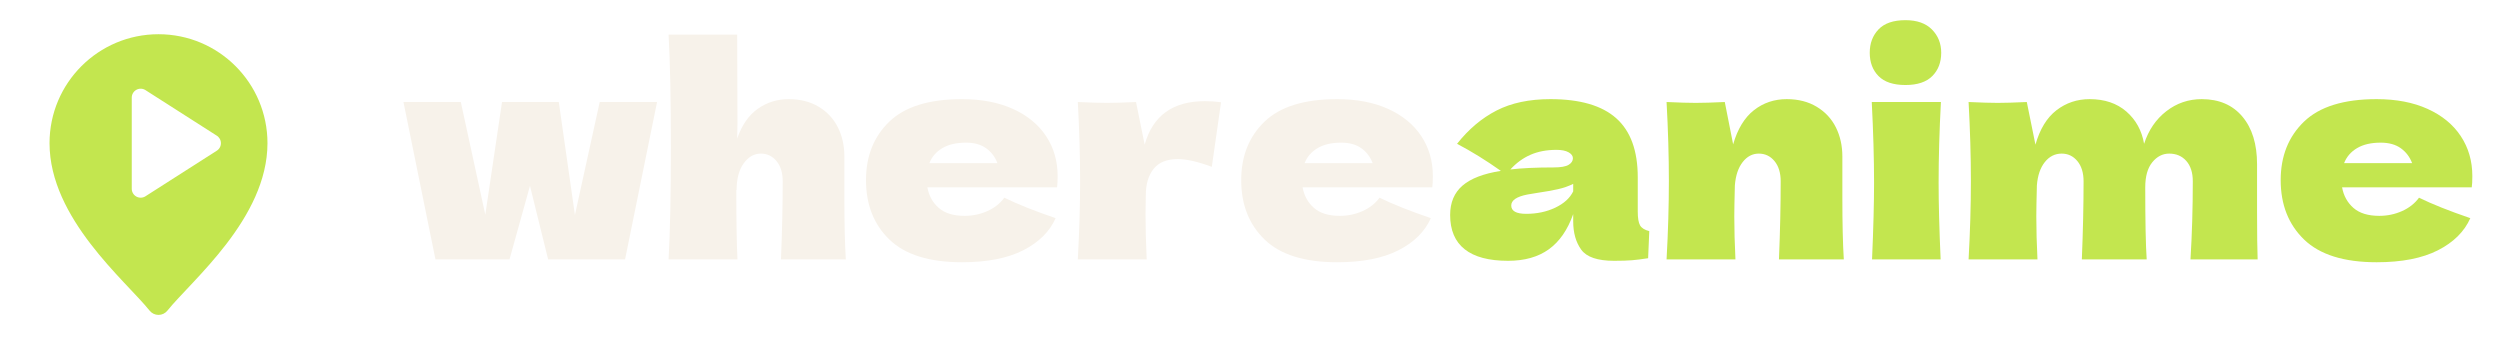
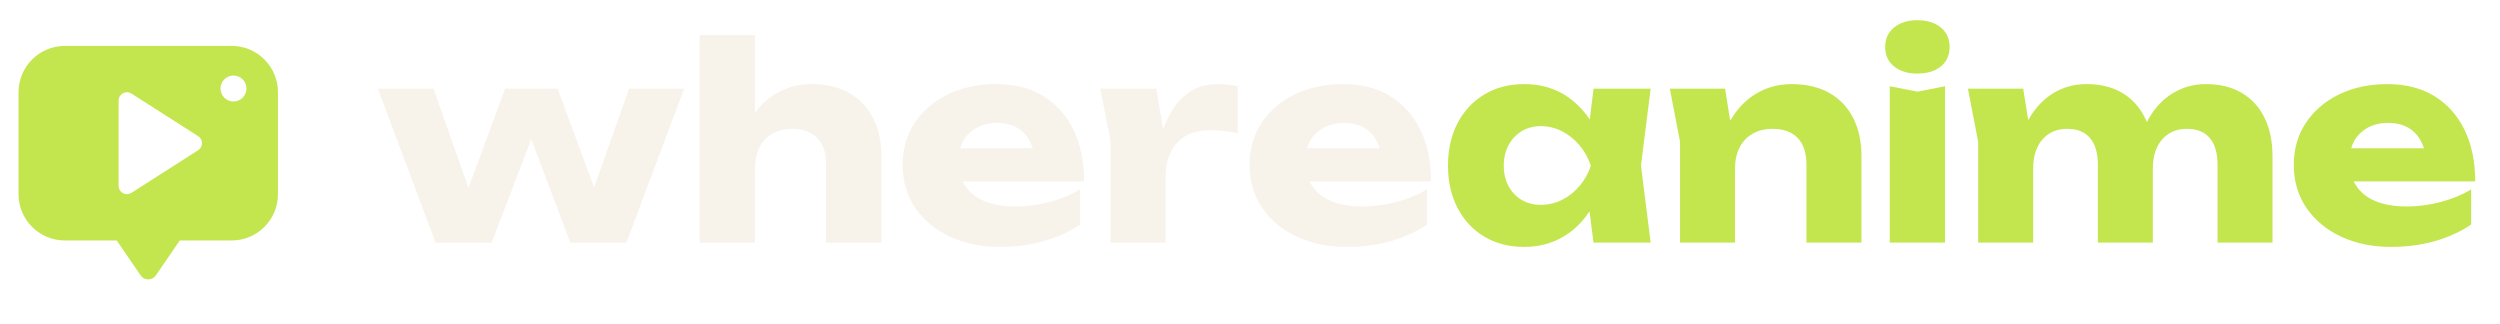
- <svg xmlns="http://www.w3.org/2000/svg" viewBox="0 0 347 48" width="347" height="48">
+ <svg xmlns="http://www.w3.org/2000/svg" viewBox="0 0 371 48" width="371" height="48">
  <g color="#c3e64f" transform="translate(0 2) scale(1.375)">
-     <path fill="currentColor" fill-rule="evenodd" d="M16 2a11 11 0 0 1 11 11c0 7.6-7.7 13.9-10.1 16.9a1.15 1.15 0 0 1-1.8 0C12.7 26.9 5 20.6 5 13A11 11 0 0 1 16 2Z M13.3 8.4a0.9 0.9 0 0 1 1.35-0.78l7.2 4.6a0.9 0.9 0 0 1 0 1.56l-7.2 4.6a0.9 0.9 0 0 1-1.35-0.78Z" />
+     <path fill="currentColor" fill-rule="evenodd" d="M7 3.5h18a5 5 0 0 1 5 5v11a5 5 0 0 1-5 5h-5.6l-2.6 3.8a1 1 0 0 1-1.6 0l-2.6-3.8H7a5 5 0 0 1-5-5v-11a5 5 0 0 1 5-5Z M25.2 6.7a1.4 1.4 0 1 1 0 2.8a1.4 1.4 0 1 1 0-2.8Z M12.8 9.4a0.9 0.9 0 0 1 1.35-0.78l7.2 4.6a0.9 0.9 0 0 1 0 1.56l-7.2 4.6a0.9 0.9 0 0 1-1.35-0.78Z" />
  </g>
  <g transform="translate(56 36)">
    <g fill="#f7f2ea">
-       <path transform="translate(0.00 0) scale(0.04 -0.04)" d="M595 154L681 546L880 546L769 0L502 0L439 255L368 0L111 0L0 546L199 546L284 155L342 546L539 546Z" />
-       <path transform="translate(35.20 0) scale(0.04 -0.04)" d="M430 0Q436 147 436 271Q436 315 414.5 341Q393 367 360 367Q325 367 300.5 333Q276 299 276 240L275 242Q275 79 279 0L40 0Q48 144 48 390Q48 636 40 780L278 780L279 472L278 419Q302 489 349.5 522.5Q397 556 457 556Q517 556 561 529.5Q605 503 627.5 458Q650 413 650 357L650 213Q650 80 655 0Z" />
-       <path transform="translate(63.00 0) scale(0.04 -0.04)" d="M569 250L243 250Q251 206 282.5 178.5Q314 151 372 151Q414 151 451 167.5Q488 184 510 214Q577 181 688 143Q657 73 575.5 31.5Q494 -10 363 -10Q193 -10 111.5 68.5Q30 147 30 275Q30 400 111 478Q192 556 363 556Q465 556 540 522Q615 488 655 427.5Q695 367 695 289Q695 263 693 250ZM377 405Q327 405 295 386Q263 367 250 334L486 334Q474 366 447 385.5Q420 405 377 405Z" />
-       <path transform="translate(92.00 0) scale(0.04 -0.04)" d="M272 398Q314 549 481 549Q510 549 537 545L505 321Q433 348 387 348Q330 348 303 314Q276 280 276 223L276 224L275 158Q275 87 279 0L40 0Q48 144 48 272Q48 400 40 546Q106 543 141 543Q178 543 242 546Z" />
-       <path transform="translate(115.08 0) scale(0.04 -0.04)" d="M569 250L243 250Q251 206 282.5 178.5Q314 151 372 151Q414 151 451 167.5Q488 184 510 214Q577 181 688 143Q657 73 575.5 31.5Q494 -10 363 -10Q193 -10 111.5 68.5Q30 147 30 275Q30 400 111 478Q192 556 363 556Q465 556 540 522Q615 488 655 427.5Q695 367 695 289Q695 263 693 250ZM377 405Q327 405 295 386Q263 367 250 334L486 334Q474 366 447 385.5Q420 405 377 405Z" />
+       <path transform="translate(0.00 0) scale(0.04 -0.04)" d="M804 204L934 571L1138 571L924 0L716 0L571 384L424 0L216 0L2 571L208 571L338 203L474 571L669 571Z" />
+       <path transform="translate(45.60 0) scale(0.04 -0.04)" d="M56 770L261 770L261 481Q296 529 345 556Q402 588 470 588Q553 588 610.5 555Q668 522 699 462Q730 402 730 320L730 0L525 0L525 290Q525 354 492.5 388Q460 422 399 422Q357 422 325.5 404Q294 386 277.5 353Q261 320 261 275L261 0L56 0Z" />
+       <path transform="translate(76.76 0) scale(0.04 -0.04)" d="M391 -16Q287 -16 205.5 22Q124 60 77 128.5Q30 197 30 288Q30 377 75 444.5Q120 512 198.5 550Q277 588 376 588Q479 588 551.5 543.5Q624 499 663.5 418Q703 337 703 227L252 227Q256 219 261 212Q285 174 332.5 154Q380 134 449 134Q512 134 574.5 150.5Q637 167 688 197L688 67Q629 27 553.5 5.5Q478 -16 391 -16ZM243 350L513 350Q507 367 499 382Q481 412 451.5 428Q422 444 381 444Q336 444 304 426Q272 408 254 377Q247 364 243 350Z" />
+       <path transform="translate(106.12 0) scale(0.04 -0.04)" d="M29 571L237 571L262 419Q277 462 300 497Q327 539 368 563.5Q409 588 468 588Q485 588 503 586Q521 584 539 580L539 406Q509 412 482.5 414.5Q456 417 434 417Q390 417 353 399.5Q316 382 293.5 342Q271 302 271 235L271 0L67 0L67 379Z" />
+       <path transform="translate(128.24 0) scale(0.04 -0.04)" d="M391 -16Q287 -16 205.5 22Q124 60 77 128.5Q30 197 30 288Q30 377 75 444.5Q120 512 198.5 550Q277 588 376 588Q479 588 551.5 543.5Q624 499 663.5 418Q703 337 703 227L252 227Q256 219 261 212Q285 174 332.5 154Q380 134 449 134Q512 134 574.5 150.5Q637 167 688 197L688 67Q629 27 553.5 5.5Q478 -16 391 -16ZM243 350L513 350Q507 367 499 382Q481 412 451.5 428Q422 444 381 444Q336 444 304 426Q272 408 254 377Q247 364 243 350Z" />
    </g>
-     <g transform="translate(144.08 0)">
+     <g transform="translate(157.60 0)">
      <g fill="#c3e64f">
-         <path transform="translate(0.00 0) scale(0.04 -0.04)" d="M681 166Q681 132 689 118Q697 104 721 98L717 4Q685 -1 661.5 -3Q638 -5 599 -5Q513 -5 485 33.5Q457 72 457 132L457 157Q428 75 372.5 35Q317 -5 231 -5Q131 -5 80.5 35Q30 75 30 154Q30 219 73 256Q116 293 206 307Q130 361 54 401Q114 477 191 516.5Q268 556 378 556Q532 556 606.5 489.5Q681 423 681 285ZM399 380Q348 380 309 363Q270 346 239 312Q299 319 389 319Q426 319 441 328Q456 337 456 351Q456 363 441 371.5Q426 380 399 380ZM294 158Q350 158 395 179.5Q440 201 457 236L457 262Q433 250 404 243.5Q375 237 334 231L298 225Q242 214 242 187Q242 158 294 158Z" />
-         <path transform="translate(29.64 0) scale(0.04 -0.04)" d="M430 0Q436 147 436 271Q436 315 414.5 341Q393 367 360 367Q327 367 304 337.5Q281 308 277 257Q275 181 275 149Q275 81 279 0L40 0Q48 144 48 272Q48 400 40 546Q106 543 141 543Q178 543 242 546L271 399Q294 479 343 517.5Q392 556 457 556Q517 556 561 529.5Q605 503 627.5 458Q650 413 650 357L650 213Q650 80 655 0Z" />
-         <path transform="translate(57.44 0) scale(0.04 -0.04)" d="M174 605Q111 605 80.5 636Q50 667 50 717Q50 766 80.5 798Q111 830 174 830Q234 830 266 797.5Q298 765 298 717Q298 667 267 636Q236 605 174 605ZM58 0Q65 161 65 266Q65 391 57 546L297 546Q289 397 289 266Q289 156 296 0Z" />
-         <path transform="translate(71.36 0) scale(0.04 -0.04)" d="M815 0Q823 131 823 271Q823 316 800.5 341.5Q778 367 741 367Q707 367 682.5 337Q658 307 658 250L658 251Q658 74 663 0L438 0Q444 147 444 271Q444 315 422.5 341Q401 367 368 367Q333 367 309.5 337.5Q286 308 282 257Q280 181 280 149Q280 81 284 0L45 0Q53 144 53 272Q53 400 45 546Q111 543 146 543Q183 543 247 546L277 398Q300 479 350 517.5Q400 556 465 556Q543 556 592.5 513Q642 470 654 401Q677 472 731 514Q785 556 854 556Q944 556 995 495.5Q1046 435 1046 330L1046 164Q1046 51 1048 0Z" />
-         <path transform="translate(115.28 0) scale(0.04 -0.04)" d="M569 250L243 250Q251 206 282.5 178.5Q314 151 372 151Q414 151 451 167.5Q488 184 510 214Q577 181 688 143Q657 73 575.5 31.5Q494 -10 363 -10Q193 -10 111.5 68.5Q30 147 30 275Q30 400 111 478Q192 556 363 556Q465 556 540 522Q615 488 655 427.5Q695 367 695 289Q695 263 693 250ZM377 405Q327 405 295 386Q263 367 250 334L486 334Q474 366 447 385.5Q420 405 377 405Z" />
+         <path transform="translate(0.00 0) scale(0.04 -0.04)" d="M572 0L557 116Q518 56 460 22Q396 -16 315 -16Q231 -16 167.5 21.5Q104 59 68 127.5Q32 196 32 285Q32 376 68 444Q104 512 167.5 550Q231 588 315 588Q396 588 460 551Q518 516 558 457L572 571L784 571L748 286L784 0ZM239 285Q239 243 256.5 210Q274 177 305 158.5Q336 140 376 140Q418 140 455 158.5Q492 177 520 210Q548 243 562 285Q548 328 520 361Q492 394 455 413Q418 432 376 432Q336 432 305 413Q274 394 256.5 361Q239 328 239 285Z" />
+         <path transform="translate(33.04 0) scale(0.04 -0.04)" d="M29 571L234 571L253 452Q256 457 259 462Q298 524 355 556Q412 588 481 588Q563 588 621 555Q679 522 709.5 462Q740 402 740 320L740 0L536 0L536 290Q536 354 503.5 388Q471 422 410 422Q368 422 336.5 404Q305 386 288 353Q271 320 271 275L271 0L67 0L67 374Z" />
+         <path transform="translate(64.60 0) scale(0.04 -0.04)" d="M56 580L159 560L261 580L261 0L56 0ZM158 627Q105 627 72 653.5Q39 680 39 726Q39 771 72 798Q105 825 158 825Q213 825 245.5 798Q278 771 278 726Q278 680 245.5 653.5Q213 627 158 627Z" />
+         <path transform="translate(77.28 0) scale(0.04 -0.04)" d="M29 571L234 571L253 454Q255 458 257 462Q294 524 348.5 556Q403 588 468 588Q547 588 602 555Q657 522 686 462Q690 455 693 447Q696 454 701 462Q737 524 792 556Q847 588 911 588Q990 588 1045.5 555Q1101 522 1130 462Q1159 402 1159 320L1159 0L955 0L955 290Q955 354 926 388Q897 422 842 422Q803 422 774.5 404Q746 386 730.5 353Q715 320 715 275L715 0L511 0L511 290Q511 354 482 388Q453 422 398 422Q359 422 330.5 404Q302 386 286.5 353Q271 320 271 275L271 0L67 0L67 374Z" />
+         <path transform="translate(125.60 0) scale(0.04 -0.04)" d="M391 -16Q287 -16 205.5 22Q124 60 77 128.5Q30 197 30 288Q30 377 75 444.5Q120 512 198.5 550Q277 588 376 588Q479 588 551.5 543.5Q624 499 663.5 418Q703 337 703 227L252 227Q256 219 261 212Q285 174 332.5 154Q380 134 449 134Q512 134 574.5 150.5Q637 167 688 197L688 67Q629 27 553.5 5.5Q478 -16 391 -16ZM243 350L513 350Q507 367 499 382Q481 412 451.5 428Q422 444 381 444Q336 444 304 426Q272 408 254 377Q247 364 243 350Z" />
      </g>
    </g>
  </g>
</svg>
